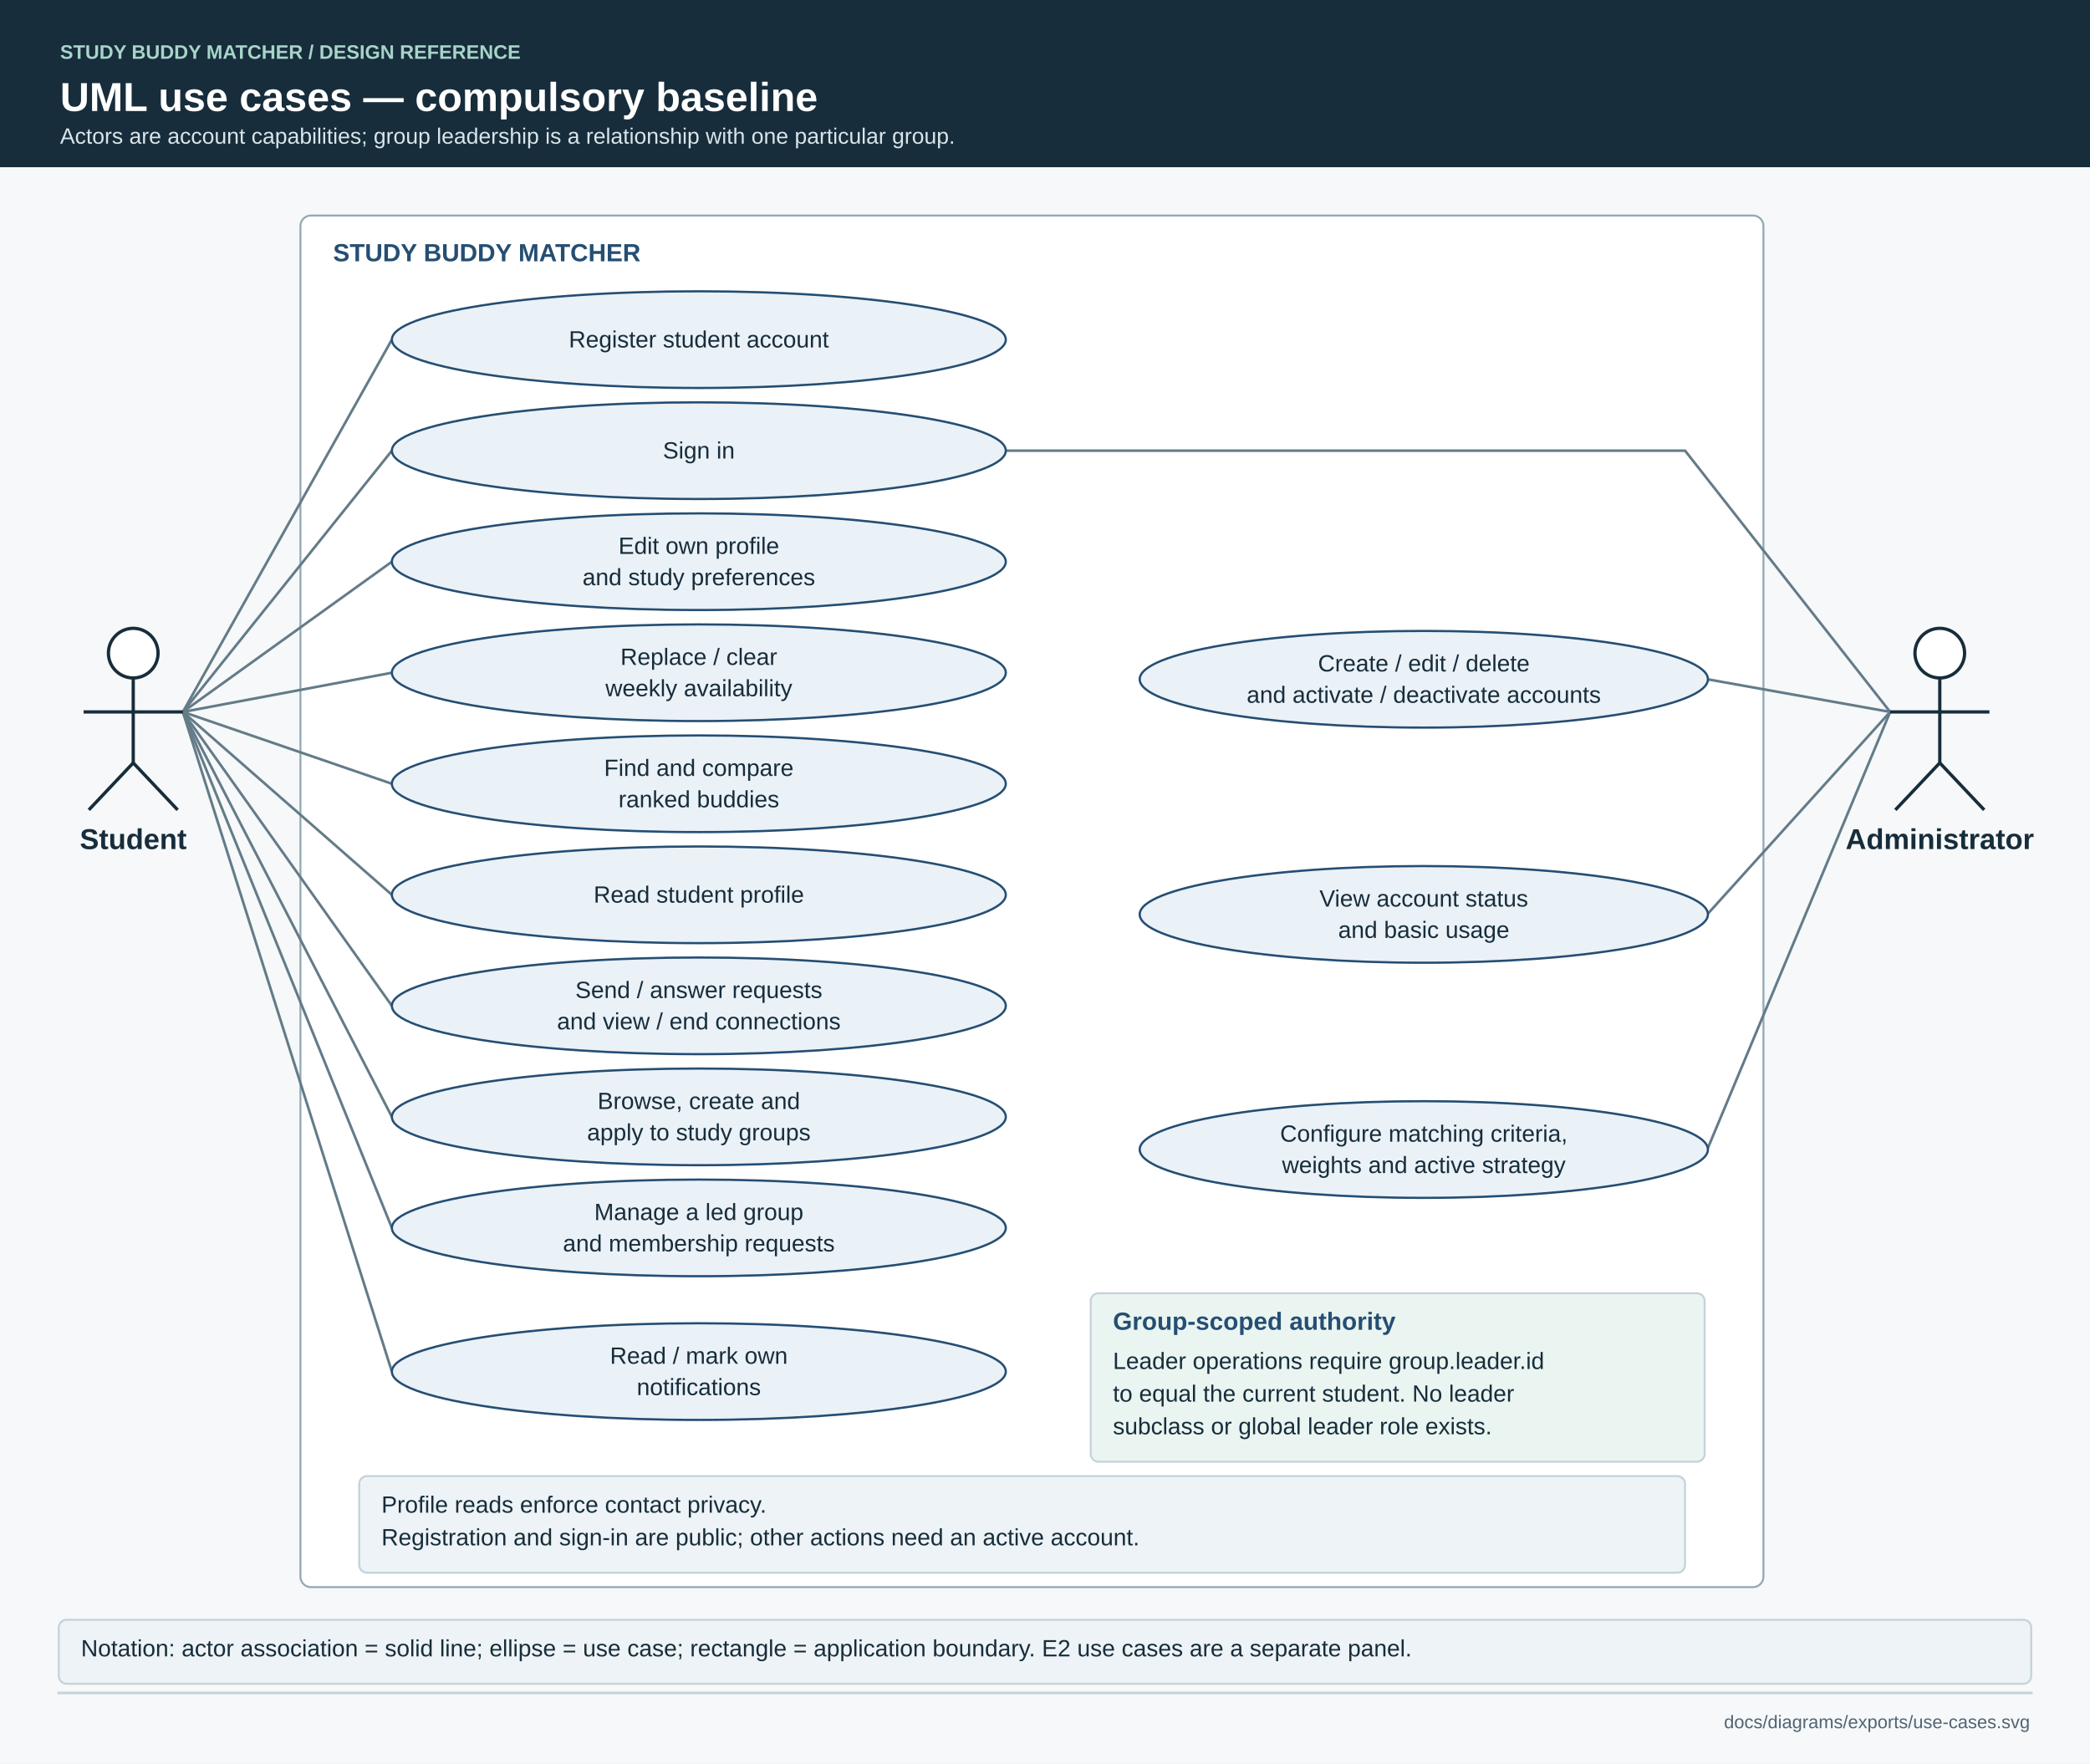
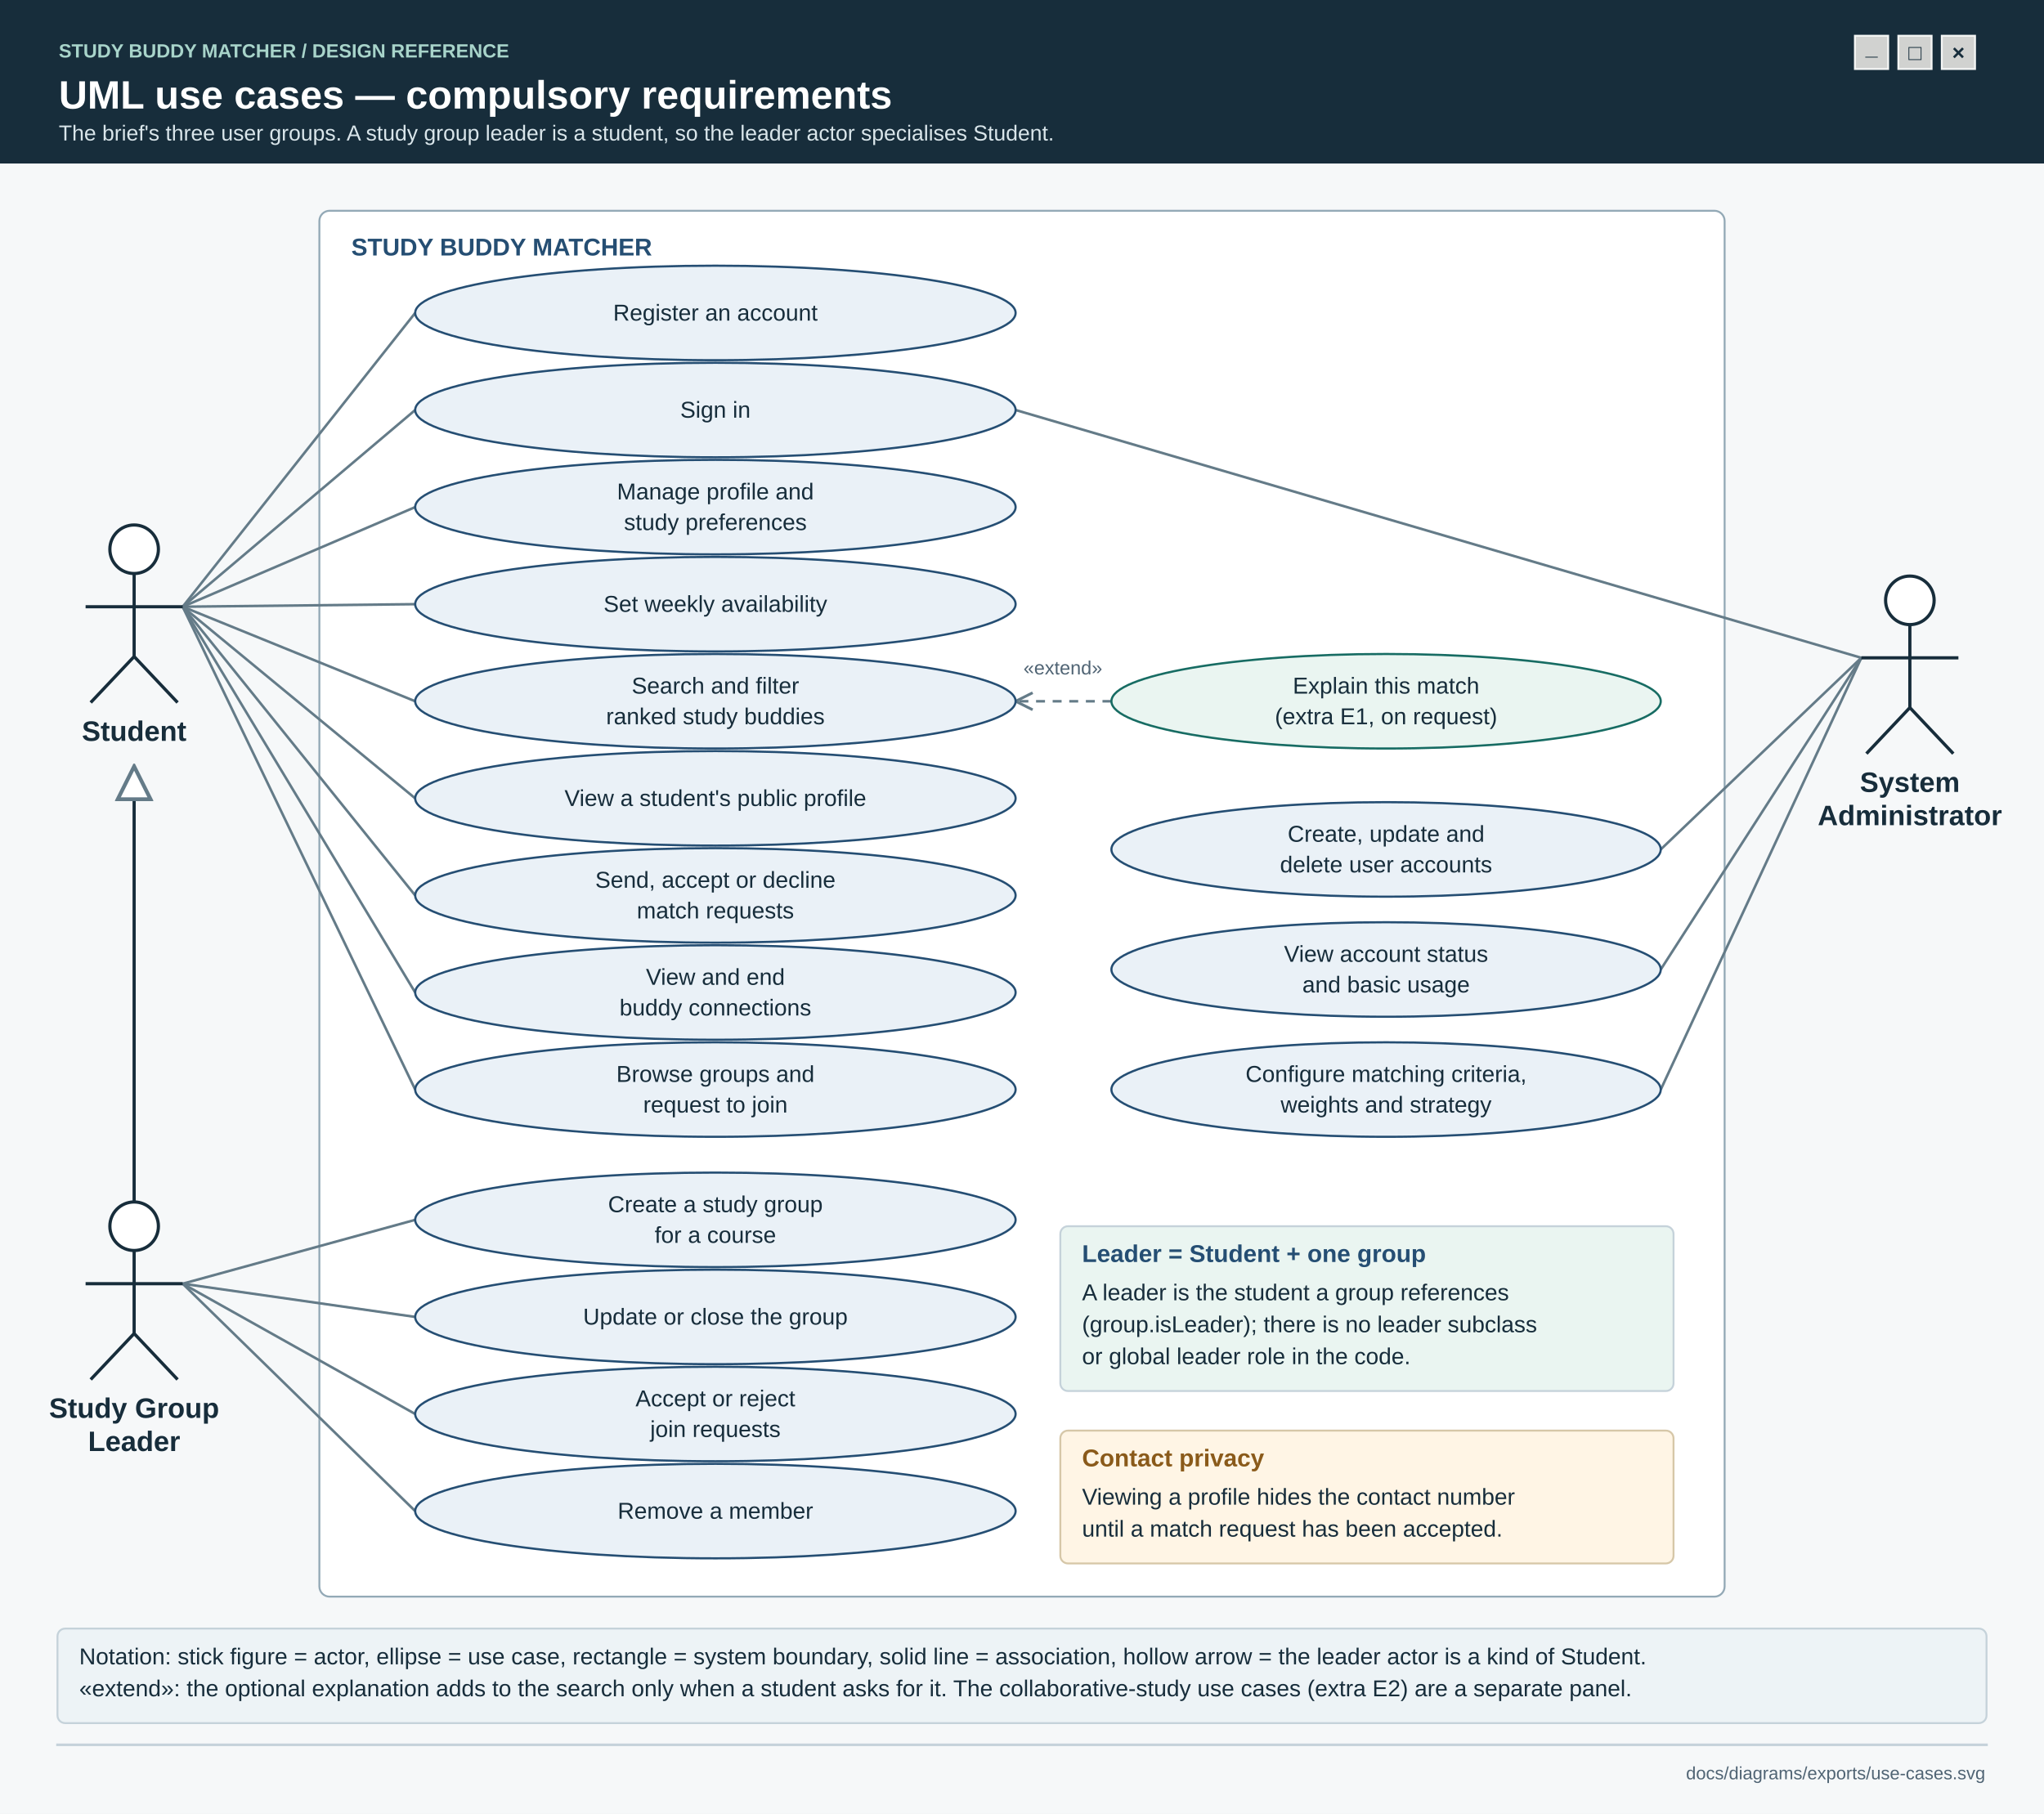
- <svg xmlns="http://www.w3.org/2000/svg" width="1600" height="1350" viewBox="0 0 1600 1350" role="img" aria-labelledby="title description">
+ <svg xmlns="http://www.w3.org/2000/svg" width="1600" height="1420" viewBox="0 0 1600 1420" role="img" aria-labelledby="title description">
  <defs>
    <marker id="arrow" viewBox="0 0 12 12" refX="11" refY="6" markerWidth="8" markerHeight="8" orient="auto-start-reverse">
      <path d="M 1 1 L 11 6 L 1 11" fill="none" stroke="#647b88" stroke-width="1.6" />
+     </marker>
+     <marker id="solid" viewBox="0 0 12 12" refX="11" refY="6" markerWidth="9" markerHeight="9" orient="auto-start-reverse">
+       <path d="M 1 1 L 11 6 L 1 11 Z" fill="#647b88" stroke="#647b88" stroke-width="1" />
    </marker>
    <marker id="triangle" viewBox="0 0 14 14" refX="13" refY="7" markerWidth="12" markerHeight="12" orient="auto-start-reverse">
      <path d="M 1 1 L 13 7 L 1 13 Z" fill="white" stroke="#647b88" stroke-width="1.4" />
    </marker>
    <marker id="diamond" viewBox="0 0 16 12" refX="1" refY="6" markerWidth="13" markerHeight="10" orient="auto-start-reverse">
      <path d="M 1 6 L 8 1 L 15 6 L 8 11 Z" fill="#647b88" stroke="#647b88" />
    </marker>
  </defs>
  <g font-family="Tahoma, Verdana, Arial, sans-serif">
-     <rect x="0" y="0" width="1600" height="1350" rx="0" fill="#f6f8f9" stroke="none" stroke-width="1.5" />
+     <rect x="0" y="0" width="1600" height="1420" rx="0" fill="#f6f8f9" stroke="none" stroke-width="1.5" />
    <rect x="0" y="0" width="1600" height="128" rx="0" fill="#172d3b" stroke="none" stroke-width="1.5" />
-     <rect x="230" y="165" width="1120" height="1050" rx="8" fill="white" stroke="#93a9b6" stroke-width="1.5" />
-     <polyline points="44,1296 1556,1296" fill="none" stroke="#c5d2da" stroke-width="2" stroke-linejoin="round" />
-     <polyline points="140,545 300,260" fill="none" stroke="#647b88" stroke-width="2" stroke-linejoin="round" />
-     <polyline points="140,545 300,345" fill="none" stroke="#647b88" stroke-width="2" stroke-linejoin="round" />
-     <polyline points="140,545 300,430" fill="none" stroke="#647b88" stroke-width="2" stroke-linejoin="round" />
-     <polyline points="140,545 300,515" fill="none" stroke="#647b88" stroke-width="2" stroke-linejoin="round" />
-     <polyline points="140,545 300,600" fill="none" stroke="#647b88" stroke-width="2" stroke-linejoin="round" />
-     <polyline points="140,545 300,685" fill="none" stroke="#647b88" stroke-width="2" stroke-linejoin="round" />
-     <polyline points="140,545 300,770" fill="none" stroke="#647b88" stroke-width="2" stroke-linejoin="round" />
-     <polyline points="140,545 300,855" fill="none" stroke="#647b88" stroke-width="2" stroke-linejoin="round" />
-     <polyline points="140,545 300,940" fill="none" stroke="#647b88" stroke-width="2" stroke-linejoin="round" />
-     <polyline points="140,545 300,1050" fill="none" stroke="#647b88" stroke-width="2" stroke-linejoin="round" />
-     <polyline points="1447,545 1290,345 770,345" fill="none" stroke="#647b88" stroke-width="2" stroke-linejoin="round" />
-     <polyline points="1447,545 1307,520" fill="none" stroke="#647b88" stroke-width="2" stroke-linejoin="round" />
-     <polyline points="1447,545 1307,700" fill="none" stroke="#647b88" stroke-width="2" stroke-linejoin="round" />
-     <polyline points="1447,545 1307,880" fill="none" stroke="#647b88" stroke-width="2" stroke-linejoin="round" />
-     <circle cx="102" cy="500" r="19" fill="white" stroke="#172d3b" stroke-width="2.5" />
-     <polyline points="102,519 102,584" fill="none" stroke="#172d3b" stroke-width="2.5" stroke-linejoin="round" />
-     <polyline points="64,545 140,545" fill="none" stroke="#172d3b" stroke-width="2.5" stroke-linejoin="round" />
-     <polyline points="68,620 102,584 136,620" fill="none" stroke="#172d3b" stroke-width="2.5" stroke-linejoin="round" />
-     <circle cx="1485" cy="500" r="19" fill="white" stroke="#172d3b" stroke-width="2.5" />
-     <polyline points="1485,519 1485,584" fill="none" stroke="#172d3b" stroke-width="2.5" stroke-linejoin="round" />
-     <polyline points="1447,545 1523,545" fill="none" stroke="#172d3b" stroke-width="2.5" stroke-linejoin="round" />
-     <polyline points="1451,620 1485,584 1519,620" fill="none" stroke="#172d3b" stroke-width="2.5" stroke-linejoin="round" />
-     <ellipse cx="535" cy="260" rx="235.0" ry="37" fill="#eaf1f7" stroke="#254e73" stroke-width="1.7" />
-     <ellipse cx="535" cy="345" rx="235.0" ry="37" fill="#eaf1f7" stroke="#254e73" stroke-width="1.7" />
-     <ellipse cx="535" cy="430" rx="235.0" ry="37" fill="#eaf1f7" stroke="#254e73" stroke-width="1.7" />
-     <ellipse cx="535" cy="515" rx="235.0" ry="37" fill="#eaf1f7" stroke="#254e73" stroke-width="1.7" />
-     <ellipse cx="535" cy="600" rx="235.0" ry="37" fill="#eaf1f7" stroke="#254e73" stroke-width="1.7" />
-     <ellipse cx="535" cy="685" rx="235.0" ry="37" fill="#eaf1f7" stroke="#254e73" stroke-width="1.7" />
-     <ellipse cx="535" cy="770" rx="235.0" ry="37" fill="#eaf1f7" stroke="#254e73" stroke-width="1.7" />
-     <ellipse cx="535" cy="855" rx="235.0" ry="37" fill="#eaf1f7" stroke="#254e73" stroke-width="1.7" />
-     <ellipse cx="535" cy="940" rx="235.0" ry="37" fill="#eaf1f7" stroke="#254e73" stroke-width="1.7" />
-     <ellipse cx="535" cy="1050" rx="235.0" ry="37" fill="#eaf1f7" stroke="#254e73" stroke-width="1.7" />
-     <ellipse cx="1090" cy="520" rx="217.5" ry="37" fill="#eaf1f7" stroke="#254e73" stroke-width="1.7" />
-     <ellipse cx="1090" cy="700" rx="217.5" ry="37" fill="#eaf1f7" stroke="#254e73" stroke-width="1.7" />
-     <ellipse cx="1090" cy="880" rx="217.5" ry="37" fill="#eaf1f7" stroke="#254e73" stroke-width="1.7" />
-     <rect x="835" y="990" width="470" height="129" rx="6" fill="#eaf5f1" stroke="#c5d2da" stroke-width="1.5" />
-     <rect x="275" y="1130" width="1015" height="74" rx="6" fill="#edf3f6" stroke="#c5d2da" stroke-width="1.5" />
-     <rect x="45" y="1240" width="1510" height="49" rx="6" fill="#edf3f6" stroke="#c5d2da" stroke-width="1.5" />
+     <rect x="1452" y="28" width="26" height="26" rx="0" fill="#d1d2d0" stroke="#f4f5f4" stroke-width="1.5" />
+     <text x="1465" y="43" font-size="17" fill="#172d3b" font-weight="700" text-anchor="middle">_</text>
+     <rect x="1486" y="28" width="26" height="26" rx="0" fill="#d1d2d0" stroke="#f4f5f4" stroke-width="1.5" />
+     <text x="1499" y="47" font-size="17" fill="#172d3b" font-weight="700" text-anchor="middle">□</text>
+     <rect x="1520" y="28" width="26" height="26" rx="0" fill="#d1d2d0" stroke="#f4f5f4" stroke-width="1.5" />
+     <text x="1533" y="47" font-size="17" fill="#172d3b" font-weight="700" text-anchor="middle">×</text>
+     <rect x="250" y="165" width="1100" height="1085" rx="8" fill="white" stroke="#93a9b6" stroke-width="1.5" />
+     <polyline points="44,1366 1556,1366" fill="none" stroke="#c5d2da" stroke-width="2" stroke-linejoin="round" />
+     <polyline points="105,941 105,600" fill="none" stroke="#172d3b" stroke-width="2.5" stroke-linejoin="round" marker-end="url(#triangle)" />
+     <polyline points="143,475 325,245" fill="none" stroke="#647b88" stroke-width="2" stroke-linejoin="round" />
+     <polyline points="143,475 325,321" fill="none" stroke="#647b88" stroke-width="2" stroke-linejoin="round" />
+     <polyline points="143,475 325,397" fill="none" stroke="#647b88" stroke-width="2" stroke-linejoin="round" />
+     <polyline points="143,475 325,473" fill="none" stroke="#647b88" stroke-width="2" stroke-linejoin="round" />
+     <polyline points="143,475 325,549" fill="none" stroke="#647b88" stroke-width="2" stroke-linejoin="round" />
+     <polyline points="143,475 325,625" fill="none" stroke="#647b88" stroke-width="2" stroke-linejoin="round" />
+     <polyline points="143,475 325,701" fill="none" stroke="#647b88" stroke-width="2" stroke-linejoin="round" />
+     <polyline points="143,475 325,777" fill="none" stroke="#647b88" stroke-width="2" stroke-linejoin="round" />
+     <polyline points="143,475 325,853" fill="none" stroke="#647b88" stroke-width="2" stroke-linejoin="round" />
+     <polyline points="143,1005 325,955" fill="none" stroke="#647b88" stroke-width="2" stroke-linejoin="round" />
+     <polyline points="143,1005 325,1031" fill="none" stroke="#647b88" stroke-width="2" stroke-linejoin="round" />
+     <polyline points="143,1005 325,1107" fill="none" stroke="#647b88" stroke-width="2" stroke-linejoin="round" />
+     <polyline points="143,1005 325,1183" fill="none" stroke="#647b88" stroke-width="2" stroke-linejoin="round" />
+     <polyline points="1457,515 795,321" fill="none" stroke="#647b88" stroke-width="2" stroke-linejoin="round" />
+     <polyline points="1457,515 1300,665" fill="none" stroke="#647b88" stroke-width="2" stroke-linejoin="round" />
+     <polyline points="1457,515 1300,759" fill="none" stroke="#647b88" stroke-width="2" stroke-linejoin="round" />
+     <polyline points="1457,515 1300,853" fill="none" stroke="#647b88" stroke-width="2" stroke-linejoin="round" />
+     <polyline points="870,549 795,549" fill="none" stroke="#647b88" stroke-width="2" stroke-linejoin="round" stroke-dasharray="7 6" marker-end="url(#arrow)" />
+     <circle cx="105" cy="430" r="19" fill="white" stroke="#172d3b" stroke-width="2.5" />
+     <polyline points="105,449 105,514" fill="none" stroke="#172d3b" stroke-width="2.5" stroke-linejoin="round" />
+     <polyline points="67,475 143,475" fill="none" stroke="#172d3b" stroke-width="2.5" stroke-linejoin="round" />
+     <polyline points="71,550 105,514 139,550" fill="none" stroke="#172d3b" stroke-width="2.5" stroke-linejoin="round" />
+     <circle cx="105" cy="960" r="19" fill="white" stroke="#172d3b" stroke-width="2.5" />
+     <polyline points="105,979 105,1044" fill="none" stroke="#172d3b" stroke-width="2.5" stroke-linejoin="round" />
+     <polyline points="67,1005 143,1005" fill="none" stroke="#172d3b" stroke-width="2.5" stroke-linejoin="round" />
+     <polyline points="71,1080 105,1044 139,1080" fill="none" stroke="#172d3b" stroke-width="2.5" stroke-linejoin="round" />
+     <circle cx="1495" cy="470" r="19" fill="white" stroke="#172d3b" stroke-width="2.5" />
+     <polyline points="1495,489 1495,554" fill="none" stroke="#172d3b" stroke-width="2.5" stroke-linejoin="round" />
+     <polyline points="1457,515 1533,515" fill="none" stroke="#172d3b" stroke-width="2.5" stroke-linejoin="round" />
+     <polyline points="1461,590 1495,554 1529,590" fill="none" stroke="#172d3b" stroke-width="2.5" stroke-linejoin="round" />
+     <ellipse cx="560" cy="245" rx="235.0" ry="37" fill="#eaf1f7" stroke="#254e73" stroke-width="1.7" />
+     <ellipse cx="560" cy="321" rx="235.0" ry="37" fill="#eaf1f7" stroke="#254e73" stroke-width="1.7" />
+     <ellipse cx="560" cy="397" rx="235.0" ry="37" fill="#eaf1f7" stroke="#254e73" stroke-width="1.7" />
+     <ellipse cx="560" cy="473" rx="235.0" ry="37" fill="#eaf1f7" stroke="#254e73" stroke-width="1.7" />
+     <ellipse cx="560" cy="549" rx="235.0" ry="37" fill="#eaf1f7" stroke="#254e73" stroke-width="1.7" />
+     <ellipse cx="560" cy="625" rx="235.0" ry="37" fill="#eaf1f7" stroke="#254e73" stroke-width="1.7" />
+     <ellipse cx="560" cy="701" rx="235.0" ry="37" fill="#eaf1f7" stroke="#254e73" stroke-width="1.7" />
+     <ellipse cx="560" cy="777" rx="235.0" ry="37" fill="#eaf1f7" stroke="#254e73" stroke-width="1.7" />
+     <ellipse cx="560" cy="853" rx="235.0" ry="37" fill="#eaf1f7" stroke="#254e73" stroke-width="1.7" />
+     <ellipse cx="560" cy="955" rx="235.0" ry="37" fill="#eaf1f7" stroke="#254e73" stroke-width="1.7" />
+     <ellipse cx="560" cy="1031" rx="235.0" ry="37" fill="#eaf1f7" stroke="#254e73" stroke-width="1.7" />
+     <ellipse cx="560" cy="1107" rx="235.0" ry="37" fill="#eaf1f7" stroke="#254e73" stroke-width="1.7" />
+     <ellipse cx="560" cy="1183" rx="235.0" ry="37" fill="#eaf1f7" stroke="#254e73" stroke-width="1.7" />
+     <ellipse cx="1085" cy="665" rx="215.0" ry="37" fill="#eaf1f7" stroke="#254e73" stroke-width="1.7" />
+     <ellipse cx="1085" cy="759" rx="215.0" ry="37" fill="#eaf1f7" stroke="#254e73" stroke-width="1.7" />
+     <ellipse cx="1085" cy="853" rx="215.0" ry="37" fill="#eaf1f7" stroke="#254e73" stroke-width="1.7" />
+     <ellipse cx="1085" cy="549" rx="215.0" ry="37" fill="#eaf5f1" stroke="#176c63" stroke-width="1.7" />
+     <rect x="830" y="960" width="480" height="129" rx="6" fill="#eaf5f1" stroke="#c5d2da" stroke-width="1.5" />
+     <rect x="830" y="1120" width="480" height="104" rx="6" fill="#fff5e5" stroke="#d6c7a8" stroke-width="1.5" />
+     <rect x="45" y="1275" width="1510" height="74" rx="6" fill="#edf3f6" stroke="#c5d2da" stroke-width="1.5" />
    <text x="46" y="45" font-size="15" fill="#a8d4ca" font-weight="700" text-anchor="start">STUDY BUDDY MATCHER  /  DESIGN REFERENCE</text>
-     <text x="46" y="85" font-size="31" fill="#ffffff" font-weight="700" text-anchor="start">UML use cases — compulsory baseline</text>
-     <text x="46" y="110" font-size="17" fill="#d9e5ea" font-weight="400" text-anchor="start">Actors are account capabilities; group leadership is a relationship with one particular group.</text>
-     <text x="1554" y="1323" font-size="14" fill="#506474" font-weight="400" text-anchor="end">docs/diagrams/exports/use-cases.svg</text>
-     <text x="255" y="200" font-size="19" fill="#254e73" font-weight="700" text-anchor="start">STUDY BUDDY MATCHER</text>
-     <text x="102" y="650" font-size="22" fill="#172d3b" font-weight="700" text-anchor="middle">Student</text>
-     <text x="1485" y="650" font-size="22" fill="#172d3b" font-weight="700" text-anchor="middle">Administrator</text>
-     <text x="535" y="266" font-size="18" fill="#172d3b" font-weight="400" text-anchor="middle">Register student account</text>
-     <text x="535" y="351" font-size="18" fill="#172d3b" font-weight="400" text-anchor="middle">Sign in</text>
-     <text x="535" y="424" font-size="18" fill="#172d3b" font-weight="400" text-anchor="middle">Edit own profile</text>
-     <text x="535" y="448" font-size="18" fill="#172d3b" font-weight="400" text-anchor="middle">and study preferences</text>
-     <text x="535" y="509" font-size="18" fill="#172d3b" font-weight="400" text-anchor="middle">Replace / clear</text>
-     <text x="535" y="533" font-size="18" fill="#172d3b" font-weight="400" text-anchor="middle">weekly availability</text>
-     <text x="535" y="594" font-size="18" fill="#172d3b" font-weight="400" text-anchor="middle">Find and compare</text>
-     <text x="535" y="618" font-size="18" fill="#172d3b" font-weight="400" text-anchor="middle">ranked buddies</text>
-     <text x="535" y="691" font-size="18" fill="#172d3b" font-weight="400" text-anchor="middle">Read student profile</text>
-     <text x="535" y="764" font-size="18" fill="#172d3b" font-weight="400" text-anchor="middle">Send / answer requests</text>
-     <text x="535" y="788" font-size="18" fill="#172d3b" font-weight="400" text-anchor="middle">and view / end connections</text>
-     <text x="535" y="849" font-size="18" fill="#172d3b" font-weight="400" text-anchor="middle">Browse, create and</text>
-     <text x="535" y="873" font-size="18" fill="#172d3b" font-weight="400" text-anchor="middle">apply to study groups</text>
-     <text x="535" y="934" font-size="18" fill="#172d3b" font-weight="400" text-anchor="middle">Manage a led group</text>
-     <text x="535" y="958" font-size="18" fill="#172d3b" font-weight="400" text-anchor="middle">and membership requests</text>
-     <text x="535" y="1044" font-size="18" fill="#172d3b" font-weight="400" text-anchor="middle">Read / mark own</text>
-     <text x="535" y="1068" font-size="18" fill="#172d3b" font-weight="400" text-anchor="middle">notifications</text>
-     <text x="1090" y="514" font-size="18" fill="#172d3b" font-weight="400" text-anchor="middle">Create / edit / delete</text>
-     <text x="1090" y="538" font-size="18" fill="#172d3b" font-weight="400" text-anchor="middle">and activate / deactivate accounts</text>
-     <text x="1090" y="694" font-size="18" fill="#172d3b" font-weight="400" text-anchor="middle">View account status</text>
-     <text x="1090" y="718" font-size="18" fill="#172d3b" font-weight="400" text-anchor="middle">and basic usage</text>
-     <text x="1090" y="874" font-size="18" fill="#172d3b" font-weight="400" text-anchor="middle">Configure matching criteria,</text>
-     <text x="1090" y="898" font-size="18" fill="#172d3b" font-weight="400" text-anchor="middle">weights and active strategy</text>
-     <text x="852" y="1018" font-size="19" fill="#254e73" font-weight="700" text-anchor="start">Group-scoped authority</text>
-     <text x="852" y="1048" font-size="18" fill="#172d3b" font-weight="400" text-anchor="start">Leader operations require group.leader.id</text>
-     <text x="852" y="1073" font-size="18" fill="#172d3b" font-weight="400" text-anchor="start">to equal the current student. No leader</text>
-     <text x="852" y="1098" font-size="18" fill="#172d3b" font-weight="400" text-anchor="start">subclass or global leader role exists.</text>
-     <text x="292" y="1158" font-size="18" fill="#172d3b" font-weight="400" text-anchor="start">Profile reads enforce contact privacy.</text>
-     <text x="292" y="1183" font-size="18" fill="#172d3b" font-weight="400" text-anchor="start">Registration and sign-in are public; other actions need an active account.</text>
-     <text x="62" y="1268" font-size="18" fill="#172d3b" font-weight="400" text-anchor="start">Notation: actor association = solid line; ellipse = use case; rectangle = application boundary. E2 use cases are a separate panel.</text>
+     <text x="46" y="85" font-size="31" fill="#ffffff" font-weight="700" text-anchor="start">UML use cases — compulsory requirements</text>
+     <text x="46" y="110" font-size="17" fill="#d9e5ea" font-weight="400" text-anchor="start">The brief's three user groups. A study group leader is a student, so the leader actor specialises Student.</text>
+     <text x="1554" y="1393" font-size="14" fill="#506474" font-weight="400" text-anchor="end">docs/diagrams/exports/use-cases.svg</text>
+     <text x="275" y="200" font-size="19" fill="#254e73" font-weight="700" text-anchor="start">STUDY BUDDY MATCHER</text>
+     <text x="105" y="580" font-size="22" fill="#172d3b" font-weight="700" text-anchor="middle">Student</text>
+     <text x="105" y="1110" font-size="22" fill="#172d3b" font-weight="700" text-anchor="middle">Study Group</text>
+     <text x="105" y="1136" font-size="22" fill="#172d3b" font-weight="700" text-anchor="middle">Leader</text>
+     <text x="1495" y="620" font-size="22" fill="#172d3b" font-weight="700" text-anchor="middle">System</text>
+     <text x="1495" y="646" font-size="22" fill="#172d3b" font-weight="700" text-anchor="middle">Administrator</text>
+     <text x="560" y="251" font-size="18" fill="#172d3b" font-weight="400" text-anchor="middle">Register an account</text>
+     <text x="560" y="327" font-size="18" fill="#172d3b" font-weight="400" text-anchor="middle">Sign in</text>
+     <text x="560" y="391" font-size="18" fill="#172d3b" font-weight="400" text-anchor="middle">Manage profile and</text>
+     <text x="560" y="415" font-size="18" fill="#172d3b" font-weight="400" text-anchor="middle">study preferences</text>
+     <text x="560" y="479" font-size="18" fill="#172d3b" font-weight="400" text-anchor="middle">Set weekly availability</text>
+     <text x="560" y="543" font-size="18" fill="#172d3b" font-weight="400" text-anchor="middle">Search and filter</text>
+     <text x="560" y="567" font-size="18" fill="#172d3b" font-weight="400" text-anchor="middle">ranked study buddies</text>
+     <text x="560" y="631" font-size="18" fill="#172d3b" font-weight="400" text-anchor="middle">View a student's public profile</text>
+     <text x="560" y="695" font-size="18" fill="#172d3b" font-weight="400" text-anchor="middle">Send, accept or decline</text>
+     <text x="560" y="719" font-size="18" fill="#172d3b" font-weight="400" text-anchor="middle">match requests</text>
+     <text x="560" y="771" font-size="18" fill="#172d3b" font-weight="400" text-anchor="middle">View and end</text>
+     <text x="560" y="795" font-size="18" fill="#172d3b" font-weight="400" text-anchor="middle">buddy connections</text>
+     <text x="560" y="847" font-size="18" fill="#172d3b" font-weight="400" text-anchor="middle">Browse groups and</text>
+     <text x="560" y="871" font-size="18" fill="#172d3b" font-weight="400" text-anchor="middle">request to join</text>
+     <text x="560" y="949" font-size="18" fill="#172d3b" font-weight="400" text-anchor="middle">Create a study group</text>
+     <text x="560" y="973" font-size="18" fill="#172d3b" font-weight="400" text-anchor="middle">for a course</text>
+     <text x="560" y="1037" font-size="18" fill="#172d3b" font-weight="400" text-anchor="middle">Update or close the group</text>
+     <text x="560" y="1101" font-size="18" fill="#172d3b" font-weight="400" text-anchor="middle">Accept or reject</text>
+     <text x="560" y="1125" font-size="18" fill="#172d3b" font-weight="400" text-anchor="middle">join requests</text>
+     <text x="560" y="1189" font-size="18" fill="#172d3b" font-weight="400" text-anchor="middle">Remove a member</text>
+     <text x="1085" y="659" font-size="18" fill="#172d3b" font-weight="400" text-anchor="middle">Create, update and</text>
+     <text x="1085" y="683" font-size="18" fill="#172d3b" font-weight="400" text-anchor="middle">delete user accounts</text>
+     <text x="1085" y="753" font-size="18" fill="#172d3b" font-weight="400" text-anchor="middle">View account status</text>
+     <text x="1085" y="777" font-size="18" fill="#172d3b" font-weight="400" text-anchor="middle">and basic usage</text>
+     <text x="1085" y="847" font-size="18" fill="#172d3b" font-weight="400" text-anchor="middle">Configure matching criteria,</text>
+     <text x="1085" y="871" font-size="18" fill="#172d3b" font-weight="400" text-anchor="middle">weights and strategy</text>
+     <text x="1085" y="543" font-size="18" fill="#172d3b" font-weight="400" text-anchor="middle">Explain this match</text>
+     <text x="1085" y="567" font-size="18" fill="#172d3b" font-weight="400" text-anchor="middle">(extra E1, on request)</text>
+     <rect x="791.6" y="513" width="80.8" height="25" rx="3" fill="white" stroke="none" stroke-width="1.5" />
+     <text x="832" y="528" font-size="15" fill="#506474" font-weight="400" text-anchor="middle">«extend»</text>
+     <text x="847" y="988" font-size="19" fill="#254e73" font-weight="700" text-anchor="start">Leader = Student + one group</text>
+     <text x="847" y="1018" font-size="18" fill="#172d3b" font-weight="400" text-anchor="start">A leader is the student a group references</text>
+     <text x="847" y="1043" font-size="18" fill="#172d3b" font-weight="400" text-anchor="start">(group.isLeader); there is no leader subclass</text>
+     <text x="847" y="1068" font-size="18" fill="#172d3b" font-weight="400" text-anchor="start">or global leader role in the code.</text>
+     <text x="847" y="1148" font-size="19" fill="#8a5a1a" font-weight="700" text-anchor="start">Contact privacy</text>
+     <text x="847" y="1178" font-size="18" fill="#172d3b" font-weight="400" text-anchor="start">Viewing a profile hides the contact number</text>
+     <text x="847" y="1203" font-size="18" fill="#172d3b" font-weight="400" text-anchor="start">until a match request has been accepted.</text>
+     <text x="62" y="1303" font-size="18" fill="#172d3b" font-weight="400" text-anchor="start">Notation: stick figure = actor, ellipse = use case, rectangle = system boundary, solid line = association, hollow arrow = the leader actor is a kind of Student.</text>
+     <text x="62" y="1328" font-size="18" fill="#172d3b" font-weight="400" text-anchor="start">«extend»: the optional explanation adds to the search only when a student asks for it. The collaborative-study use cases (extra E2) are a separate panel.</text>
  </g>
</svg>
